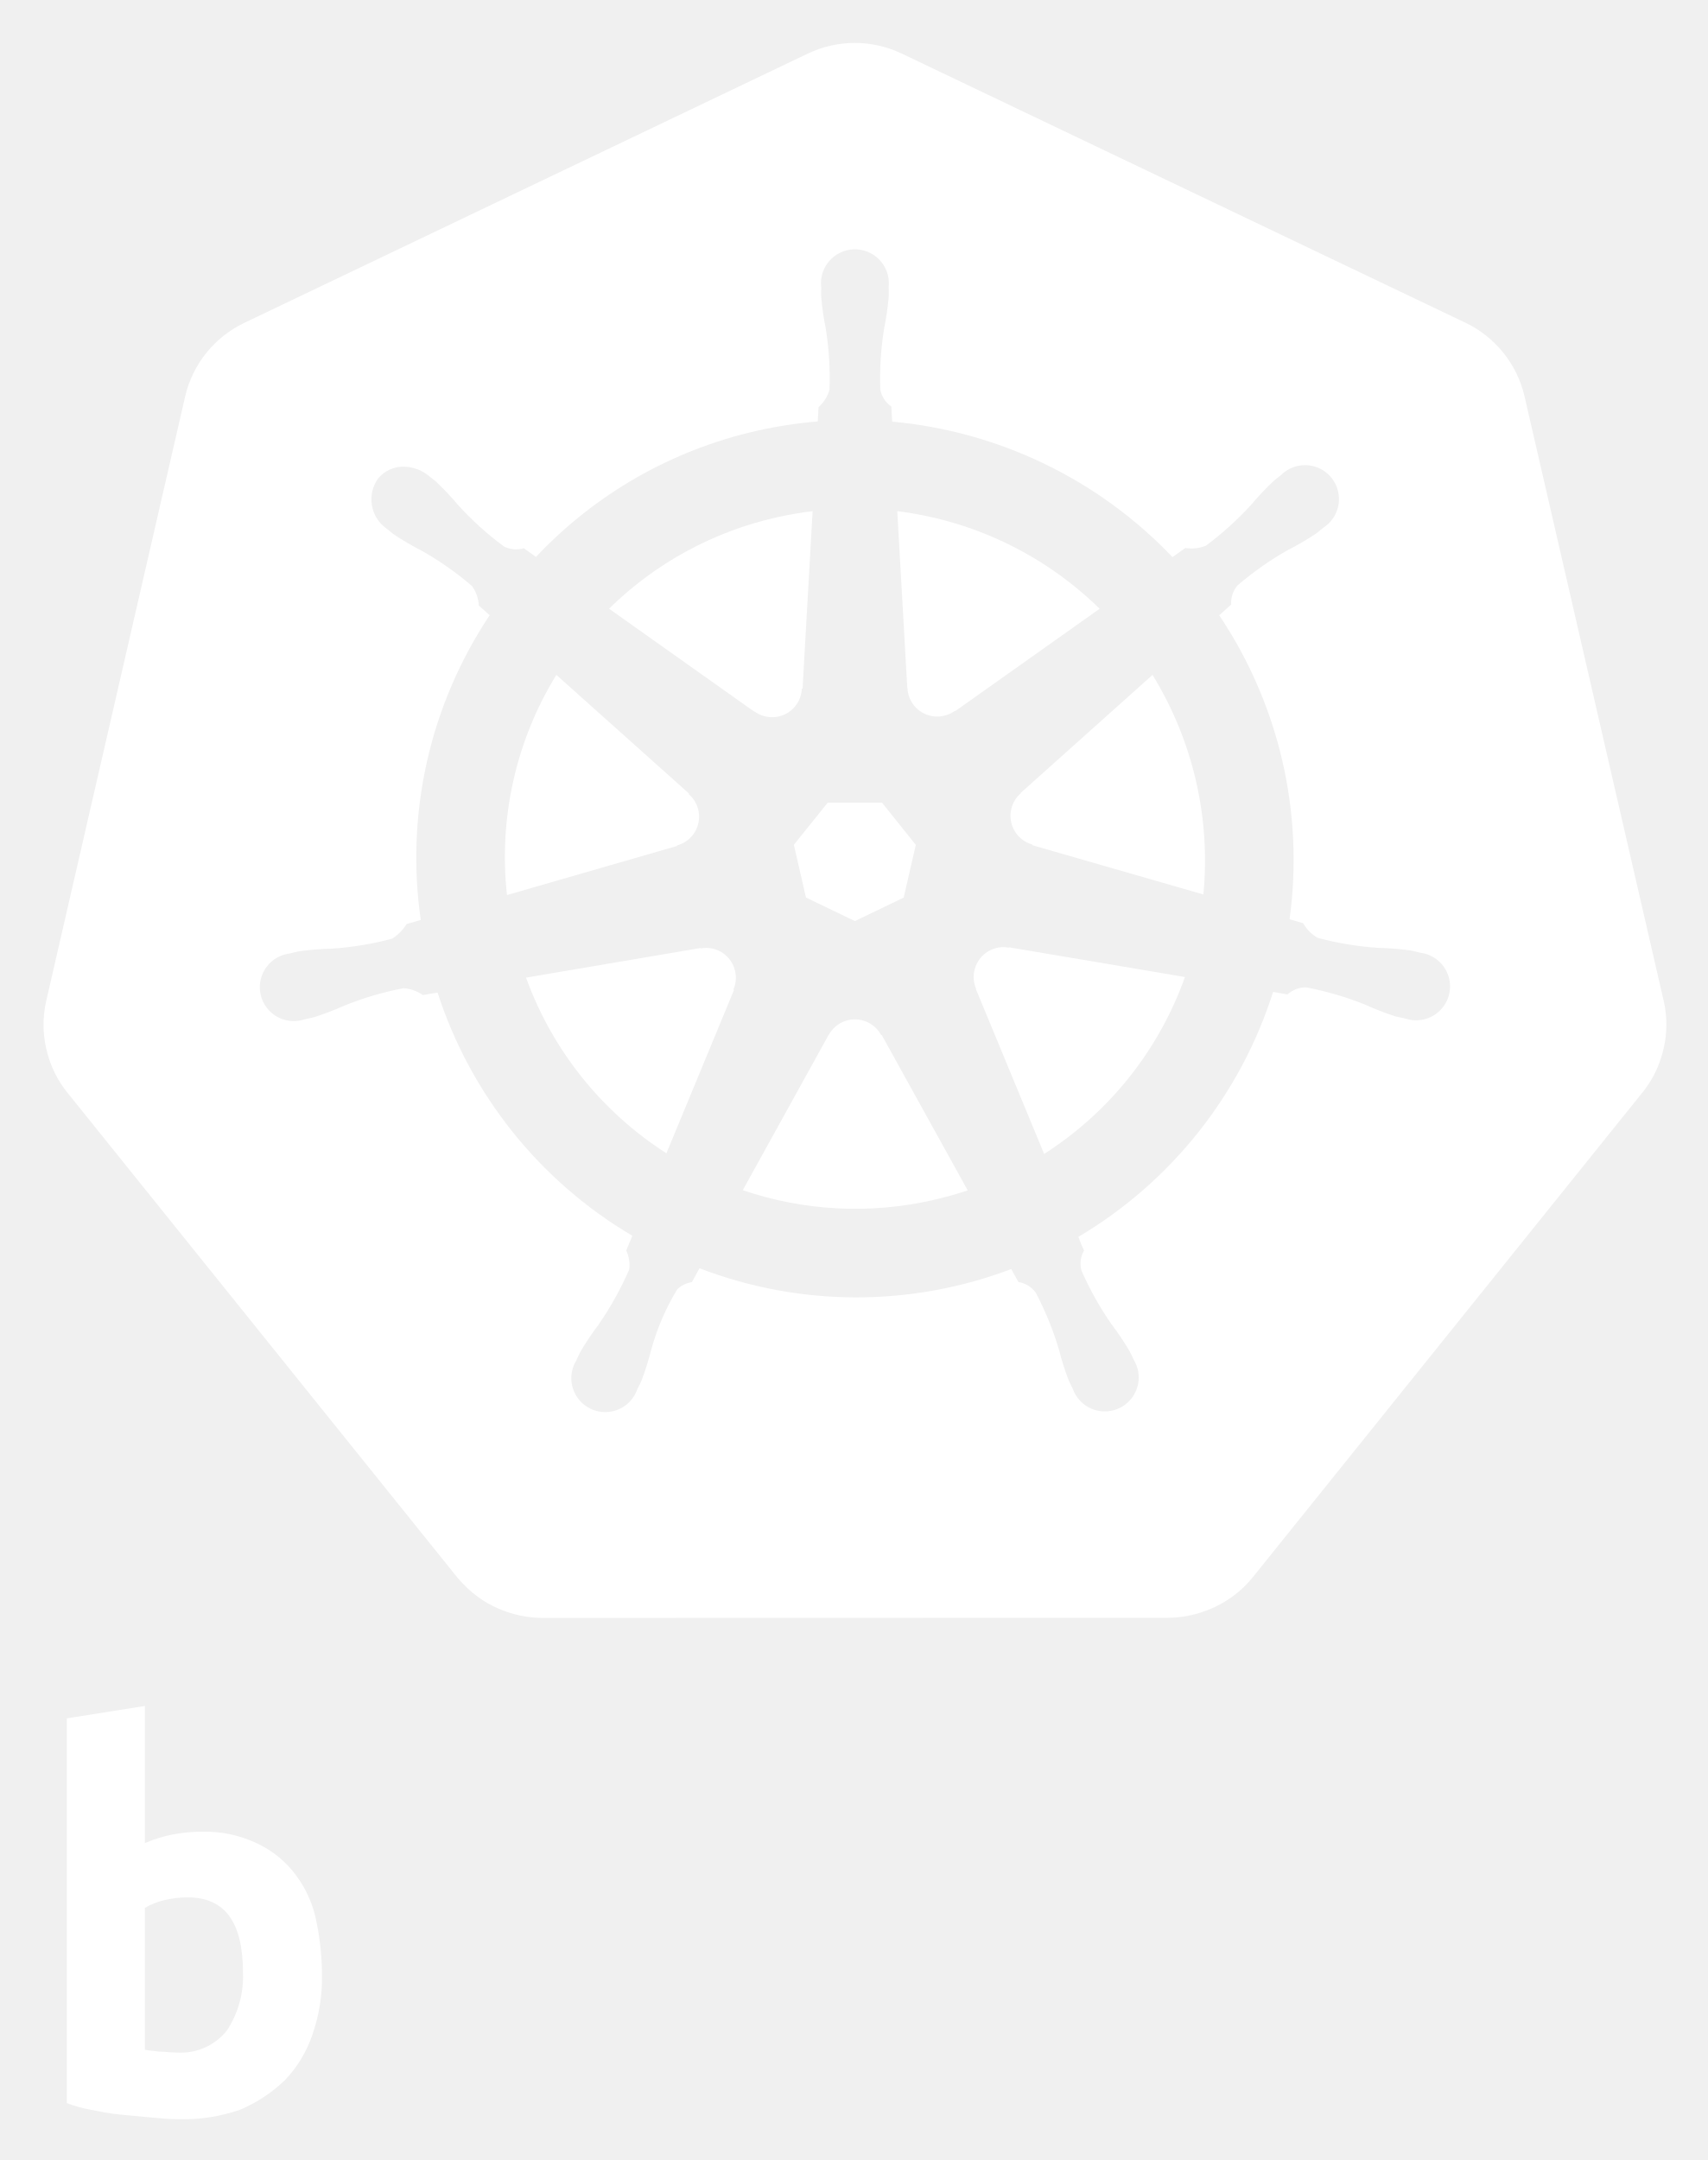
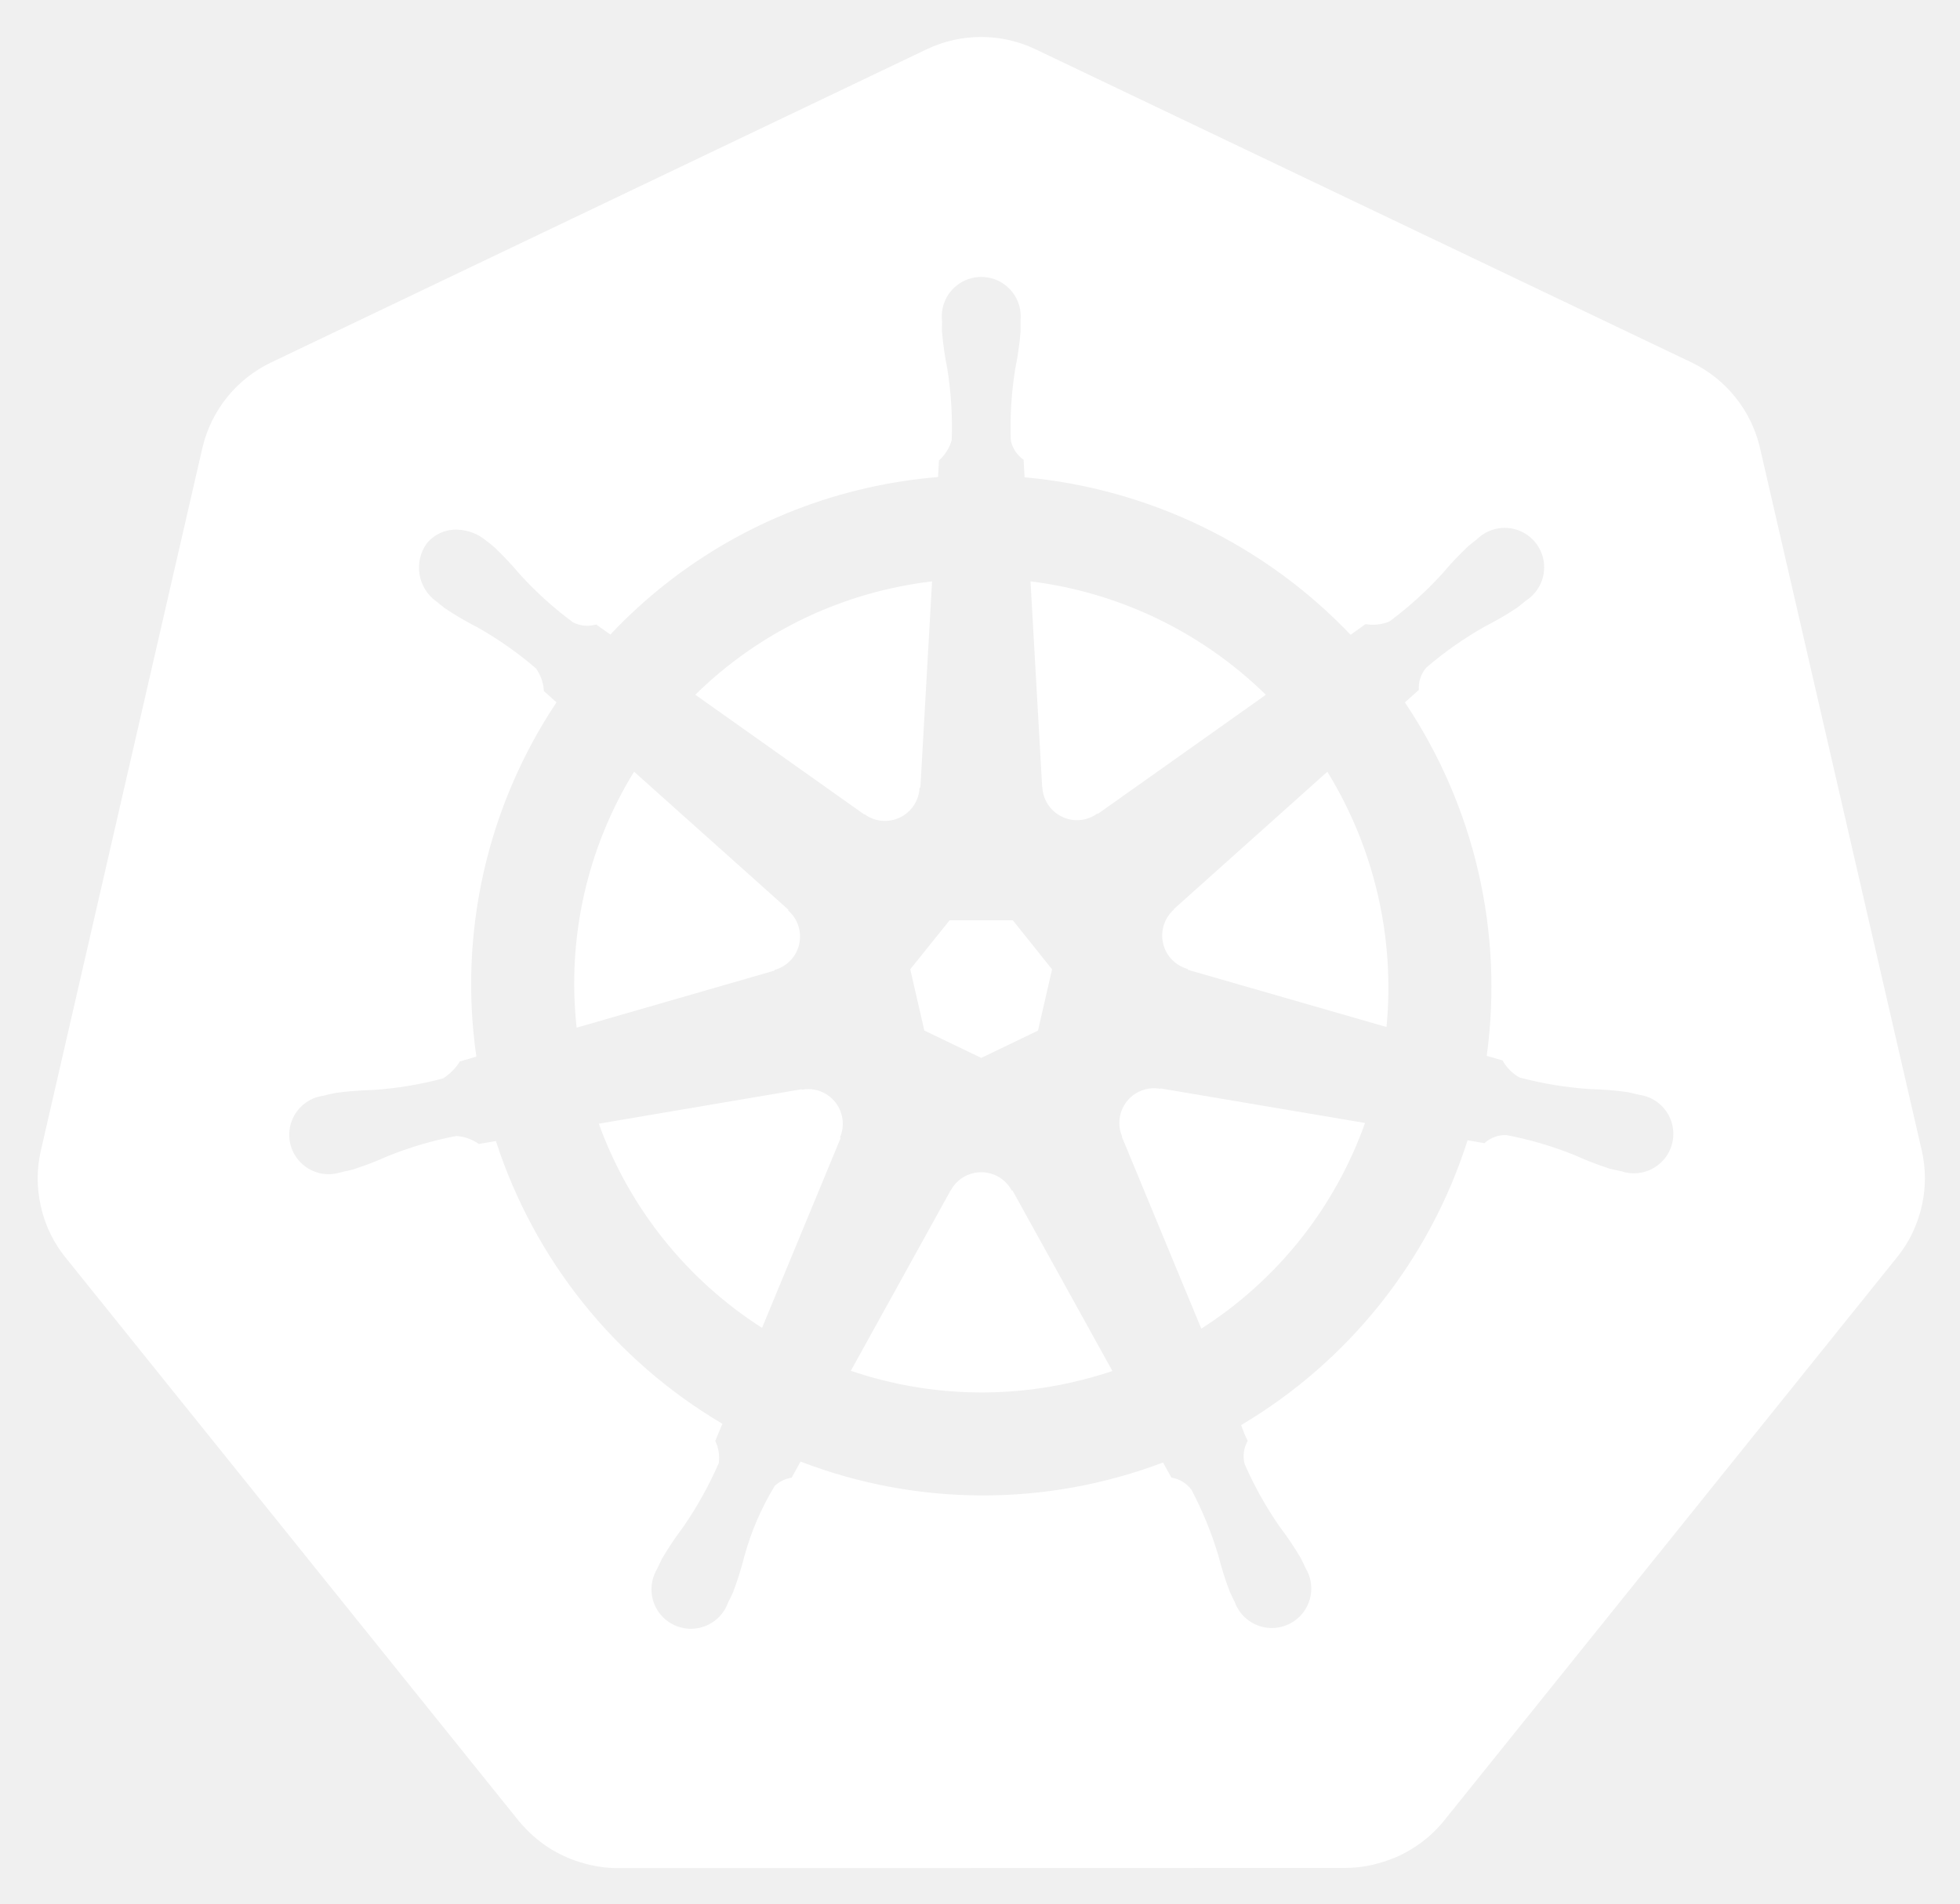
- <svg xmlns="http://www.w3.org/2000/svg" role="img" viewBox="8.31 8.06 213.38 269.88">
+ <svg xmlns="http://www.w3.org/2000/svg" role="img" viewBox="9.70 9.45 210.60 204.60">
  <defs>
-     <style>.cls-1{fill:#fff}</style>
+     <style>.cls-1{fill:#fff;}</style>
  </defs>
  <g id="its-pronounced">
    <g id="kyoob-cuttle">
-       <path id="bbbbbbb" d="M38.67 254.526c0-6.305-2.262-9.398-6.902-9.398a12.706 12.706 0 0 0-2.974.356 8.99 8.99 0 0 0-2.379.952v17.727c.475.119 1.07.119 1.784.238.714 0 1.546.12 2.38.12a7.366 7.366 0 0 0 6.068-2.738 12.2 12.2 0 0 0 2.022-7.257m9.874.238a21.543 21.543 0 0 1-1.19 7.496 15.313 15.313 0 0 1-3.45 5.71 18.297 18.297 0 0 1-5.591 3.688 21.774 21.774 0 0 1-7.615 1.19c-1.189 0-2.379-.12-3.688-.238s-2.497-.238-3.806-.358c-1.19-.118-2.38-.356-3.57-.595a15.037 15.037 0 0 1-2.974-.832v-48.066l9.756-1.546v17.132a16.617 16.617 0 0 1 3.45-1.07 19.69 19.69 0 0 1 3.807-.357 15.074 15.074 0 0 1 6.424 1.308 12.884 12.884 0 0 1 4.76 3.57 14.348 14.348 0 0 1 2.855 5.71 33.785 33.785 0 0 1 .832 7.257" class="cls-1" />
+       <path id="bbbbbbb" class="cls-1" d="M38.67,254.526c0-6.305-2.262-9.398-6.902-9.398a12.706,12.706,0,0,0-2.974.356,8.99,8.99,0,0,0-2.379.952v17.727c.475.119,1.07.119,1.784.238.714,0,1.546.12,2.38.12a7.366,7.366,0,0,0,6.068-2.738,12.2,12.2,0,0,0,2.022-7.257m9.874.238a21.543,21.543,0,0,1-1.19,7.496,15.313,15.313,0,0,1-3.45,5.71,18.297,18.297,0,0,1-5.591,3.688,21.774,21.774,0,0,1-7.615,1.19c-1.189,0-2.379-.12-3.688-.238s-2.497-.238-3.806-.358c-1.19-.118-2.38-.356-3.57-.595a15.037,15.037,0,0,1-2.974-.832v-48.066l9.756-1.546v17.132a16.617,16.617,0,0,1,3.45-1.07,19.691,19.691,0,0,1,3.807-.357,15.074,15.074,0,0,1,6.424,1.308,12.884,12.884,0,0,1,4.76,3.57,14.348,14.348,0,0,1,2.855,5.71,33.785,33.785,0,0,1,.832,7.257" />
    </g>
  </g>
-   <path d="M134.358 126.466a3.59 3.59 0 0 0-.855-.065 3.685 3.685 0 0 0-1.425.37 3.725 3.725 0 0 0-1.803 4.825l-.026.037 8.528 20.603a43.53 43.53 0 0 0 17.595-22.102l-21.976-3.714zm-34.194 2.92a3.72 3.72 0 0 0-3.568-2.894 3.656 3.656 0 0 0-.733.065l-.037-.045-21.785 3.698a43.695 43.695 0 0 0 17.54 21.946l8.442-20.4-.066-.08a3.683 3.683 0 0 0 .207-2.29zm18.245 8a3.718 3.718 0 0 0-6.557.008h-.018l-10.713 19.372a43.637 43.637 0 0 0 23.815 1.225q2.197-.5 4.292-1.2l-10.738-19.406zm33.914-45l-16.483 14.753.009.047a3.725 3.725 0 0 0 1.46 6.395l.02.089 21.35 6.15a44.278 44.278 0 0 0-6.356-27.432zM121.7 94.039a3.725 3.725 0 0 0 5.913 2.84l.065.027 18.036-12.788a43.85 43.85 0 0 0-25.287-12.19l1.253 22.105zm-19.1 2.921a3.72 3.72 0 0 0 5.904-2.85l.092-.043 1.253-22.14a44.682 44.682 0 0 0-4.501.776 43.467 43.467 0 0 0-20.937 11.409l18.154 12.869zm-9.678 16.729a3.72 3.72 0 0 0 1.462-6.396l.018-.088-16.574-14.824a43.454 43.454 0 0 0-6.168 27.51l21.245-6.13zm16.098 6.512l6.114 2.94 6.096-2.934 1.514-6.581-4.219-5.276h-6.79l-4.231 5.268z" class="cls-1" />
-   <path d="M216.208 133.167l-17.422-75.675a13.602 13.602 0 0 0-7.293-9.073l-70.521-33.67a13.589 13.589 0 0 0-11.705 0L38.76 48.437a13.598 13.598 0 0 0-7.295 9.072l-17.394 75.673a13.315 13.315 0 0 0-.004 5.81 13.506 13.506 0 0 0 .491 1.718 13.1 13.1 0 0 0 1.343 2.726c.239.365.491.72.765 1.064l48.804 60.678c.213.264.448.505.681.75a13.423 13.423 0 0 0 2.574 2.133 13.924 13.924 0 0 0 3.857 1.677 13.298 13.298 0 0 0 3.43.473h.759l77.504-.018a12.993 12.993 0 0 0 1.41-.083 13.47 13.47 0 0 0 1.989-.378 13.872 13.872 0 0 0 1.381-.442c.353-.135.705-.27 1.045-.433a13.941 13.941 0 0 0 1.479-.822 13.303 13.303 0 0 0 3.237-2.865l1.488-1.85 47.299-58.84a13.185 13.185 0 0 0 2.108-3.785 13.67 13.67 0 0 0 .5-1.724 13.282 13.282 0 0 0-.004-5.81zm-73.147 29.432a14.516 14.516 0 0 0 .703 1.703 3.314 3.314 0 0 0-.327 2.49 39.372 39.372 0 0 0 3.742 6.7 35.06 35.06 0 0 1 2.263 3.364c.17.315.392.803.553 1.136a4.24 4.24 0 1 1-7.63 3.607c-.161-.33-.385-.77-.522-1.082a35.275 35.275 0 0 1-1.225-3.868 39.305 39.305 0 0 0-2.896-7.097 3.335 3.335 0 0 0-2.154-1.307c-.135-.233-.635-1.15-.903-1.623a54.617 54.617 0 0 1-38.948-.1l-.955 1.73a3.429 3.429 0 0 0-1.819.887 29.517 29.517 0 0 0-3.268 7.582 34.9 34.9 0 0 1-1.218 3.868c-.135.31-.361.744-.522 1.073v.009l-.007.008a4.238 4.238 0 1 1-7.619-3.616c.159-.335.372-.82.54-1.135a35.177 35.177 0 0 1 2.262-3.373 41.228 41.228 0 0 0 3.82-6.866 4.188 4.188 0 0 0-.376-2.387l.768-1.84a54.922 54.922 0 0 1-24.338-30.387l-1.839.313a4.68 4.68 0 0 0-2.428-.855 39.524 39.524 0 0 0-7.356 2.165 35.589 35.589 0 0 1-3.787 1.45c-.305.084-.745.168-1.093.244-.028.01-.052.022-.08.029a.605.605 0 0 1-.065.006 4.236 4.236 0 1 1-1.874-8.224l.061-.015.037-.01c.353-.083.805-.2 1.127-.262a35.27 35.27 0 0 1 4.05-.326 39.388 39.388 0 0 0 7.564-1.242 5.835 5.835 0 0 0 1.814-1.83l1.767-.516a54.613 54.613 0 0 1 8.613-38.073l-1.353-1.206a4.688 4.688 0 0 0-.848-2.436 39.366 39.366 0 0 0-6.277-4.41 35.25 35.25 0 0 1-3.499-2.046c-.256-.191-.596-.478-.874-.704l-.063-.044a4.473 4.473 0 0 1-1.038-6.222 4.066 4.066 0 0 1 3.363-1.488 5.03 5.03 0 0 1 2.942 1.11c.287.225.68.526.935.745a35.253 35.253 0 0 1 2.78 2.95 39.383 39.383 0 0 0 5.69 5.142 3.333 3.333 0 0 0 2.507.243q.754.55 1.522 1.082A54.289 54.289 0 0 1 102.86 61.89a55.052 55.052 0 0 1 7.63-1.173l.1-1.784a4.6 4.6 0 0 0 1.37-2.184 39.476 39.476 0 0 0-.47-7.654 35.466 35.466 0 0 1-.576-4.014c-.011-.307.006-.731.01-1.081 0-.04-.01-.08-.01-.118a4.242 4.242 0 1 1 8.441-.004c0 .37.022.86.009 1.2a35.109 35.109 0 0 1-.579 4.013 39.533 39.533 0 0 0-.478 7.656 3.344 3.344 0 0 0 1.379 2.11c.015.305.065 1.323.102 1.884a55.309 55.309 0 0 1 35.032 16.927l1.606-1.147a4.69 4.69 0 0 0 2.56-.278 39.532 39.532 0 0 0 5.69-5.148 35.004 35.004 0 0 1 2.787-2.95c.259-.222.65-.52.936-.746a4.242 4.242 0 1 1 5.258 6.598c-.283.229-.657.548-.929.75a35.095 35.095 0 0 1-3.507 2.046 39.495 39.495 0 0 0-6.277 4.41 3.337 3.337 0 0 0-.792 2.39c-.235.216-1.06.947-1.497 1.343a54.837 54.837 0 0 1 8.792 37.983l1.704.496a4.745 4.745 0 0 0 1.82 1.83 39.464 39.464 0 0 0 7.568 1.246 35.64 35.64 0 0 1 4.046.324c.355.065.868.207 1.23.29a4.236 4.236 0 1 1-1.878 8.223l-.061-.008c-.028-.007-.054-.022-.083-.03-.348-.075-.785-.151-1.09-.231a35.14 35.14 0 0 1-3.785-1.462 39.477 39.477 0 0 0-7.363-2.165 3.337 3.337 0 0 0-2.362.877q-.9-.171-1.804-.316a54.92 54.92 0 0 1-24.328 30.605z" class="cls-1" />
+   <path class="cls-1" d="M134.358,126.466a3.59,3.59,0,0,0-.855-.065,3.685,3.685,0,0,0-1.425.37,3.725,3.725,0,0,0-1.803,4.825l-.026.037,8.528,20.603a43.53,43.53,0,0,0,17.595-22.102l-21.976-3.714Zm-34.194,2.92a3.72,3.72,0,0,0-3.568-2.894,3.656,3.656,0,0,0-.733.065l-.037-.045-21.785,3.698a43.695,43.695,0,0,0,17.54,21.946l8.442-20.399-.066-.08a3.683,3.683,0,0,0,.207-2.291Zm18.245,8a3.718,3.718,0,0,0-6.557.008h-.018l-10.713,19.372a43.637,43.637,0,0,0,23.815,1.225q2.197-.5,4.292-1.199l-10.738-19.407Zm33.914-45-16.483,14.753.009.047a3.725,3.725,0,0,0,1.46,6.395l.02.089,21.35,6.15a44.278,44.278,0,0,0-6.356-27.432ZM121.7,94.038a3.725,3.725,0,0,0,5.913,2.84l.065.028,18.036-12.789a43.85,43.85,0,0,0-25.287-12.19l1.253,22.105Zm-19.1,2.922a3.72,3.72,0,0,0,5.904-2.85l.092-.044,1.253-22.139a44.682,44.682,0,0,0-4.501.775,43.467,43.467,0,0,0-20.937,11.409l18.154,12.869Zm-9.678,16.728a3.72,3.72,0,0,0,1.462-6.396l.018-.087-16.574-14.825a43.454,43.454,0,0,0-6.168,27.511l21.245-6.13Zm16.098,6.512,6.114,2.94,6.096-2.933,1.514-6.582-4.219-5.276h-6.79l-4.231,5.268Z" />
+   <path class="cls-1" d="M216.208,133.167l-17.422-75.675a13.602,13.602,0,0,0-7.293-9.073l-70.521-33.67a13.589,13.589,0,0,0-11.705,0L38.76,48.437a13.598,13.598,0,0,0-7.295,9.072l-17.394,75.673a13.315,13.315,0,0,0-.004,5.81,13.506,13.506,0,0,0,.491,1.718,13.1,13.1,0,0,0,1.343,2.726c.239.365.491.72.765,1.064l48.804,60.678c.213.264.448.505.681.75a13.423,13.423,0,0,0,2.574,2.133,13.924,13.924,0,0,0,3.857,1.677,13.298,13.298,0,0,0,3.43.473h.759l77.504-.018a12.993,12.993,0,0,0,1.41-.083,13.469,13.469,0,0,0,1.989-.378,13.872,13.872,0,0,0,1.381-.442c.353-.135.705-.27,1.045-.433a13.941,13.941,0,0,0,1.479-.822,13.303,13.303,0,0,0,3.237-2.865l1.488-1.85,47.299-58.84a13.185,13.185,0,0,0,2.108-3.785,13.67,13.67,0,0,0,.5-1.724,13.282,13.282,0,0,0-.004-5.809Zm-73.147,29.432a14.516,14.516,0,0,0,.703,1.703,3.314,3.314,0,0,0-.327,2.49,39.372,39.372,0,0,0,3.742,6.7,35.06,35.06,0,0,1,2.263,3.364c.17.315.392.803.553,1.136a4.24,4.24,0,1,1-7.63,3.607c-.161-.33-.385-.77-.522-1.082a35.275,35.275,0,0,1-1.225-3.868,39.305,39.305,0,0,0-2.896-7.097,3.335,3.335,0,0,0-2.154-1.307c-.135-.233-.635-1.149-.903-1.623a54.617,54.617,0,0,1-38.948-.1l-.955,1.731a3.429,3.429,0,0,0-1.819.886,29.517,29.517,0,0,0-3.268,7.582,34.899,34.899,0,0,1-1.218,3.868c-.135.31-.361.744-.522,1.073v.009l-.007.008a4.238,4.238,0,1,1-7.619-3.616c.159-.335.372-.82.54-1.135a35.177,35.177,0,0,1,2.262-3.373,41.228,41.228,0,0,0,3.82-6.866,4.188,4.188,0,0,0-.376-2.387l.768-1.84a54.922,54.922,0,0,1-24.338-30.387l-1.839.313a4.68,4.68,0,0,0-2.428-.855,39.524,39.524,0,0,0-7.356,2.165,35.589,35.589,0,0,1-3.787,1.45c-.305.084-.745.168-1.093.244-.028.01-.052.022-.08.029a.605.605,0,0,1-.065.006,4.236,4.236,0,1,1-1.874-8.224l.061-.015.037-.01c.353-.083.805-.2,1.127-.262a35.27,35.27,0,0,1,4.05-.326,39.388,39.388,0,0,0,7.564-1.242,5.835,5.835,0,0,0,1.814-1.83l1.767-.516a54.613,54.613,0,0,1,8.613-38.073l-1.353-1.206a4.688,4.688,0,0,0-.848-2.436,39.366,39.366,0,0,0-6.277-4.41,35.25,35.25,0,0,1-3.499-2.046c-.256-.191-.596-.478-.874-.704l-.063-.044a4.473,4.473,0,0,1-1.038-6.222,4.066,4.066,0,0,1,3.363-1.488,5.03,5.03,0,0,1,2.942,1.11c.287.225.68.526.935.745a35.253,35.253,0,0,1,2.78,2.95,39.383,39.383,0,0,0,5.69,5.142,3.333,3.333,0,0,0,2.507.243q.754.55,1.522,1.082A54.289,54.289,0,0,1,102.86,61.891a55.052,55.052,0,0,1,7.63-1.173l.1-1.784a4.6,4.6,0,0,0,1.37-2.184,39.476,39.476,0,0,0-.47-7.654,35.466,35.466,0,0,1-.576-4.014c-.011-.307.006-.731.01-1.081,0-.04-.01-.079-.01-.118a4.242,4.242,0,1,1,8.441-.004c0,.37.022.861.009,1.2a35.109,35.109,0,0,1-.579,4.013,39.533,39.533,0,0,0-.478,7.656,3.344,3.344,0,0,0,1.379,2.11c.015.305.065,1.323.102,1.884a55.309,55.309,0,0,1,35.032,16.927l1.606-1.147a4.69,4.69,0,0,0,2.56-.278,39.532,39.532,0,0,0,5.69-5.148,35.004,35.004,0,0,1,2.787-2.95c.259-.222.65-.52.936-.746a4.242,4.242,0,1,1,5.258,6.598c-.283.229-.657.548-.929.75a35.095,35.095,0,0,1-3.507,2.046,39.495,39.495,0,0,0-6.277,4.41,3.337,3.337,0,0,0-.792,2.39c-.235.216-1.06.947-1.497,1.343a54.837,54.837,0,0,1,8.792,37.983l1.704.496a4.745,4.745,0,0,0,1.82,1.831,39.464,39.464,0,0,0,7.568,1.245,35.64,35.64,0,0,1,4.046.324c.355.065.868.207,1.23.29a4.236,4.236,0,1,1-1.878,8.223l-.061-.008c-.028-.007-.054-.022-.083-.029-.348-.076-.785-.152-1.09-.232a35.141,35.141,0,0,1-3.785-1.462,39.477,39.477,0,0,0-7.363-2.165,3.337,3.337,0,0,0-2.362.877q-.9-.171-1.804-.316a54.92,54.92,0,0,1-24.328,30.605Z" />
</svg>
